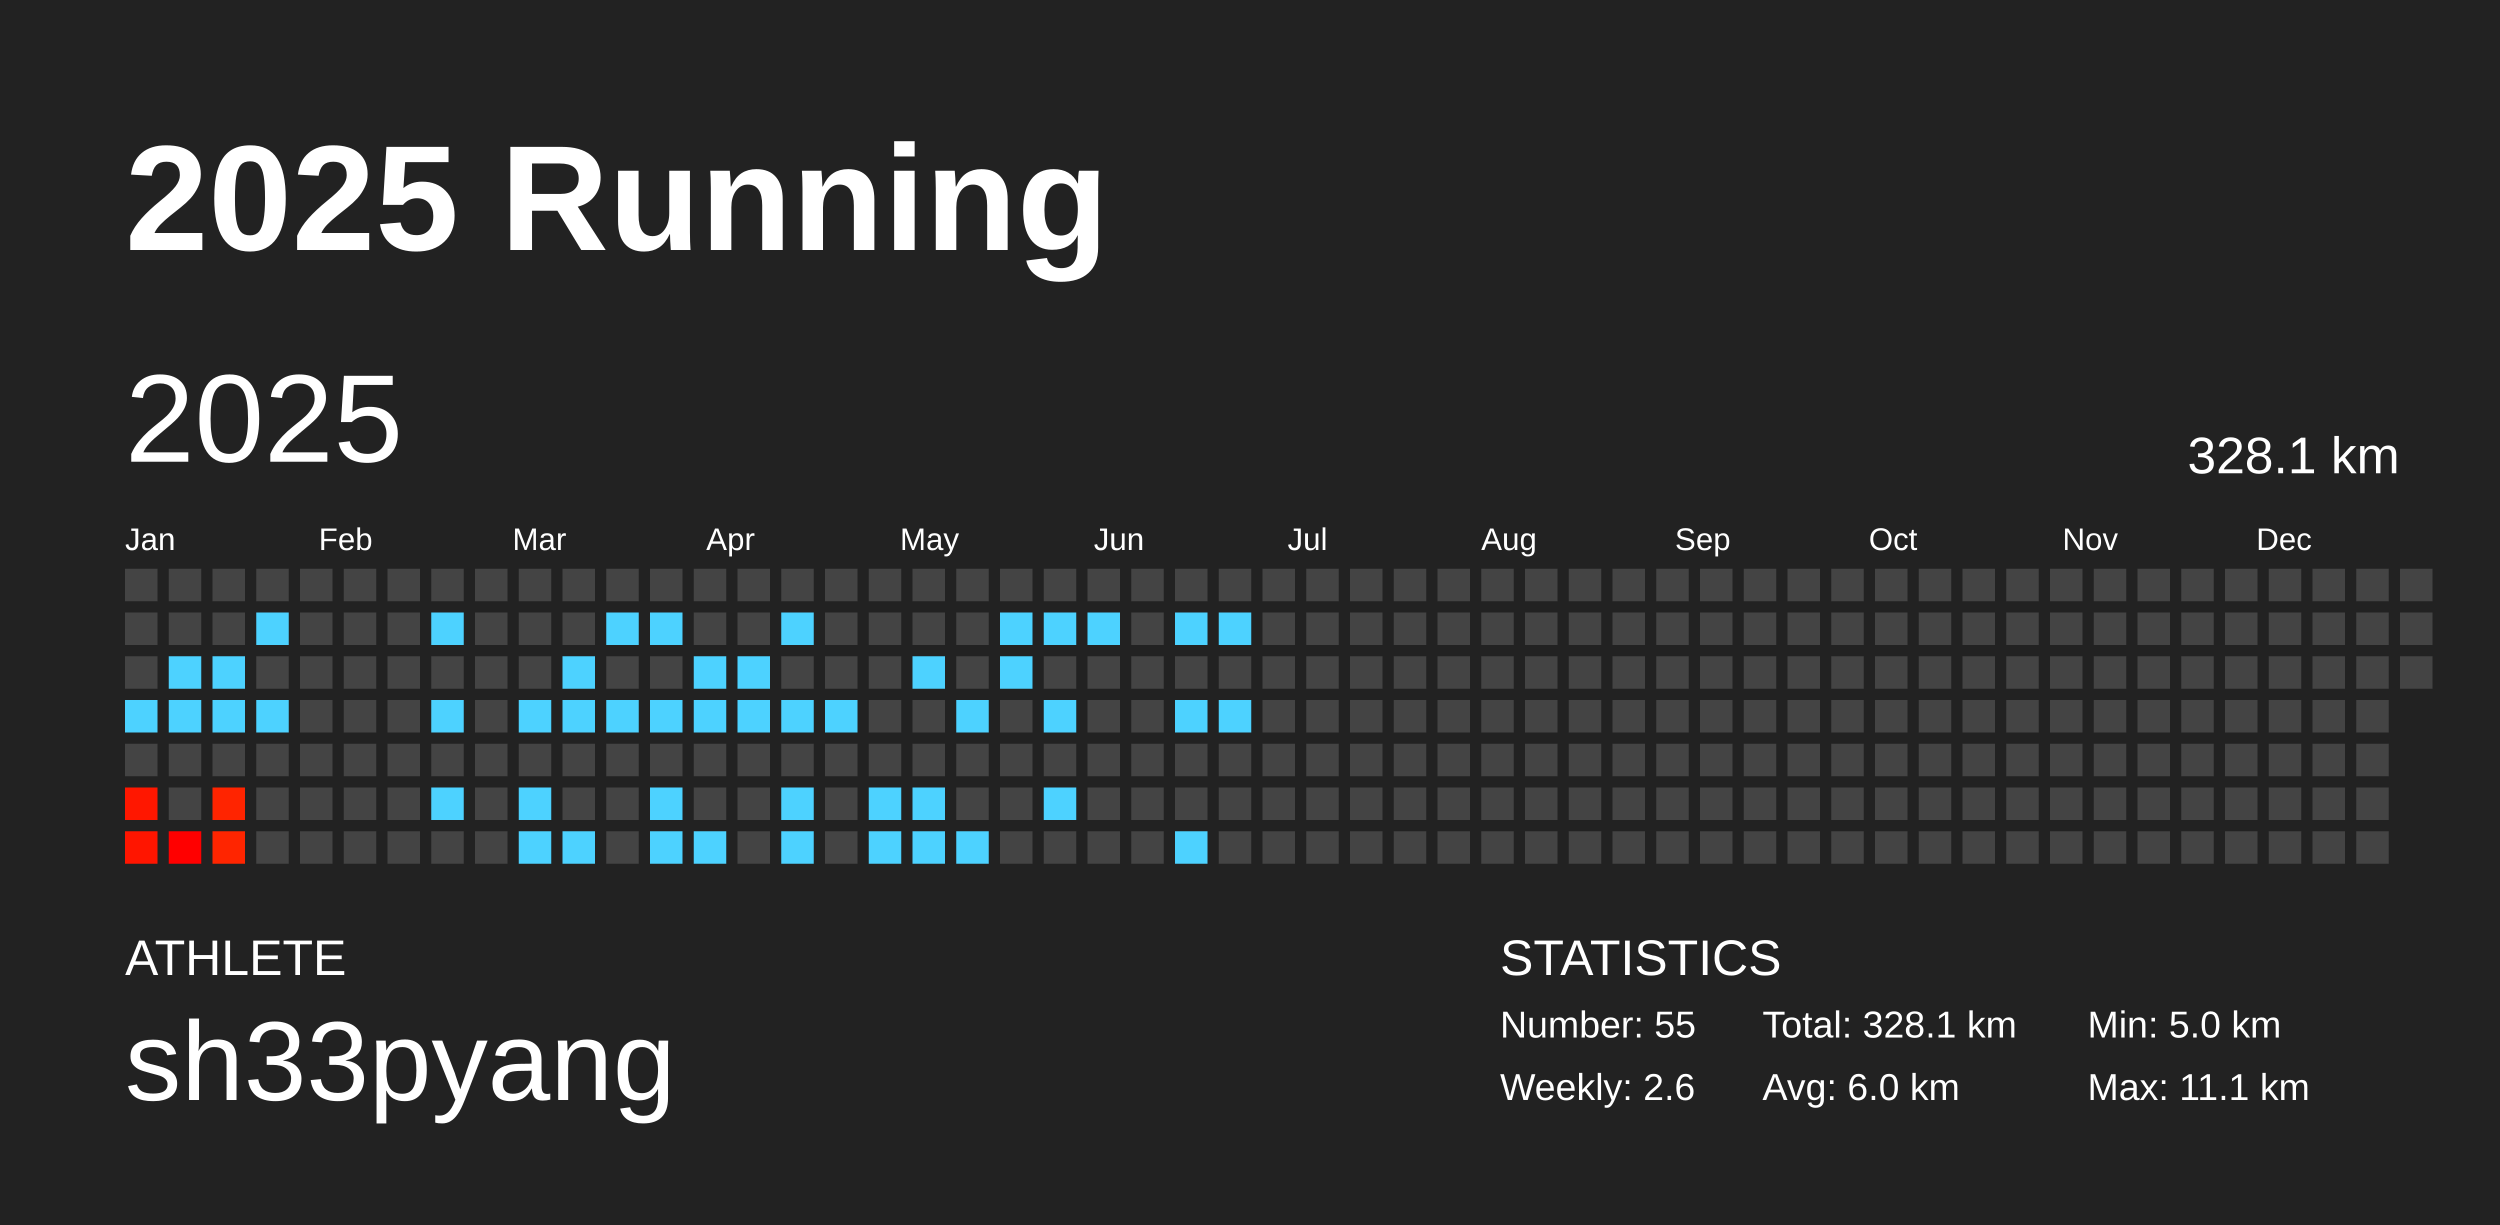
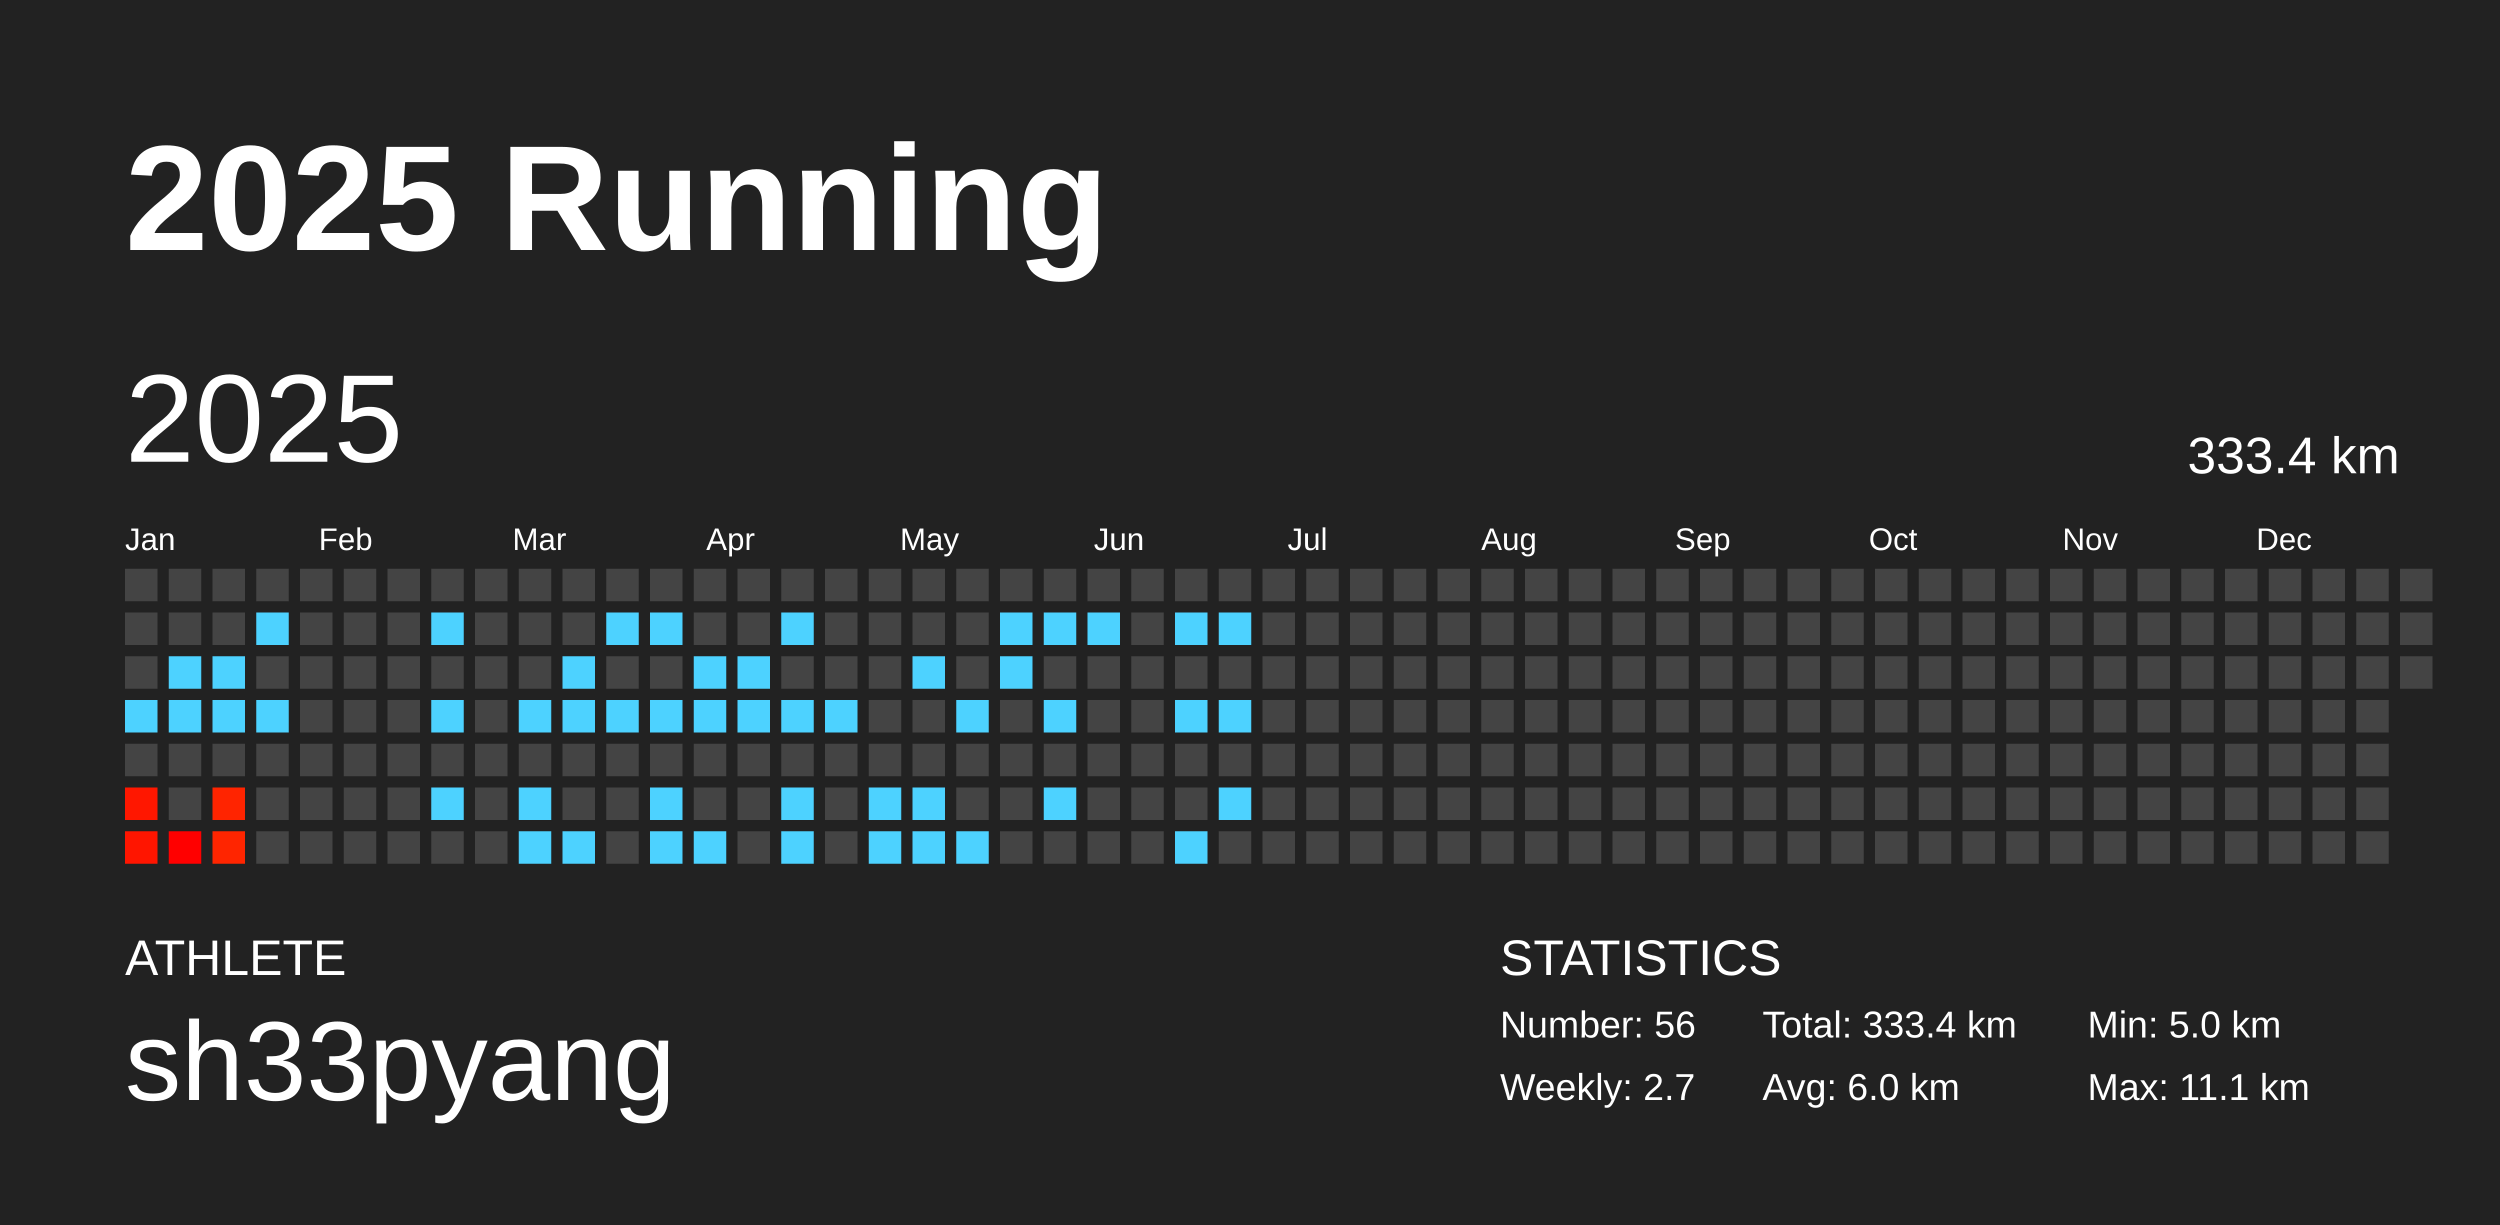
<svg xmlns="http://www.w3.org/2000/svg" baseProfile="full" height="98mm" version="1.1" viewBox="0,0,200,98" width="200mm">
  <defs />
  <rect fill="#222222" height="98" width="200" x="0" y="0" />
  <text fill="#FFFFFF" style="font-size:12px; font-family:Arial; font-weight:bold;" x="10" y="20">2025 Running</text>
  <text fill="#FFFFFF" style="font-size:4px; font-family:Arial" x="10" y="78">ATHLETE</text>
  <text fill="#FFFFFF" style="font-size:9px; font-family:Arial" x="10" y="88">sh33pyang</text>
  <text fill="#FFFFFF" style="font-size:4px; font-family:Arial" x="120" y="78">STATISTICS</text>
-   <text fill="#FFFFFF" style="font-size:3px; font-family:Arial" x="120" y="83">Number: 55</text>
-   <text fill="#FFFFFF" style="font-size:3px; font-family:Arial" x="120" y="88">Weekly: 2.6</text>
-   <text fill="#FFFFFF" style="font-size:3px; font-family:Arial" x="141" y="83">Total: 328.1 km</text>
+   <text fill="#FFFFFF" style="font-size:3px; font-family:Arial" x="120" y="83">Number: 56</text>
+   <text fill="#FFFFFF" style="font-size:3px; font-family:Arial" x="120" y="88">Weekly: 2.7</text>
+   <text fill="#FFFFFF" style="font-size:3px; font-family:Arial" x="141" y="83">Total: 333.4 km</text>
  <text fill="#FFFFFF" style="font-size:3px; font-family:Arial" x="141" y="88">Avg: 6.0 km</text>
  <text fill="#FFFFFF" style="font-size:3px; font-family:Arial" x="167" y="83">Min: 5.0 km</text>
  <text fill="#FFFFFF" style="font-size:3px; font-family:Arial" x="167" y="88">Max: 11.1 km</text>
  <text dominant-baseline="hanging" fill="#FFFFFF" style="font-size:10.0px; font-family:Arial;" x="10" y="30">2025</text>
-   <text dominant-baseline="hanging" fill="#FFFFFF" style="font-size:4.125px; font-family:Arial;" x="175" y="35">328.1 km</text>
+   <text dominant-baseline="hanging" fill="#FFFFFF" style="font-size:4.125px; font-family:Arial;" x="175" y="35">333.4 km</text>
  <text fill="#FFFFFF" style="font-size:2.5px; font-family:Arial" x="10.0" y="44">Jan</text>
  <text fill="#FFFFFF" style="font-size:2.5px; font-family:Arial" x="25.5" y="44">Feb</text>
  <text fill="#FFFFFF" style="font-size:2.5px; font-family:Arial" x="41.0" y="44">Mar</text>
  <text fill="#FFFFFF" style="font-size:2.5px; font-family:Arial" x="56.5" y="44">Apr</text>
  <text fill="#FFFFFF" style="font-size:2.5px; font-family:Arial" x="72.0" y="44">May</text>
  <text fill="#FFFFFF" style="font-size:2.5px; font-family:Arial" x="87.5" y="44">Jun</text>
  <text fill="#FFFFFF" style="font-size:2.5px; font-family:Arial" x="103.0" y="44">Jul</text>
  <text fill="#FFFFFF" style="font-size:2.5px; font-family:Arial" x="118.5" y="44">Aug</text>
  <text fill="#FFFFFF" style="font-size:2.5px; font-family:Arial" x="134.0" y="44">Sep</text>
  <text fill="#FFFFFF" style="font-size:2.5px; font-family:Arial" x="149.5" y="44">Oct</text>
  <text fill="#FFFFFF" style="font-size:2.5px; font-family:Arial" x="165.0" y="44">Nov</text>
  <text fill="#FFFFFF" style="font-size:2.5px; font-family:Arial" x="180.5" y="44">Dec</text>
  <rect fill="#444444" height="2.6" width="2.6" x="10.0" y="45.5" />
  <rect fill="#444444" height="2.6" width="2.6" x="10.0" y="49.0" />
  <rect fill="#444444" height="2.6" width="2.6" x="10.0" y="52.5" />
  <rect fill="#4dd2ff" height="2.6" width="2.6" x="10.0" y="56.0" />
  <rect fill="#444444" height="2.6" width="2.6" x="10.0" y="59.5" />
  <rect fill="#ff1700" height="2.6" width="2.6" x="10.0" y="63.0" />
  <rect fill="#ff1500" height="2.6" width="2.6" x="10.0" y="66.5" />
  <rect fill="#444444" height="2.6" width="2.6" x="13.5" y="45.5" />
  <rect fill="#444444" height="2.6" width="2.6" x="13.5" y="49.0" />
  <rect fill="#4dd2ff" height="2.6" width="2.6" x="13.5" y="52.5" />
  <rect fill="#4dd2ff" height="2.6" width="2.6" x="13.5" y="56.0" />
  <rect fill="#444444" height="2.6" width="2.6" x="13.5" y="59.5" />
  <rect fill="#444444" height="2.6" width="2.6" x="13.5" y="63.0" />
  <rect fill="#ff0000" height="2.6" width="2.6" x="13.5" y="66.5" />
  <rect fill="#444444" height="2.6" width="2.6" x="17.0" y="45.5" />
  <rect fill="#444444" height="2.6" width="2.6" x="17.0" y="49.0" />
  <rect fill="#4dd2ff" height="2.6" width="2.6" x="17.0" y="52.5" />
  <rect fill="#4dd2ff" height="2.6" width="2.6" x="17.0" y="56.0" />
  <rect fill="#444444" height="2.6" width="2.6" x="17.0" y="59.5" />
  <rect fill="#ff2400" height="2.6" width="2.6" x="17.0" y="63.0" />
  <rect fill="#ff2500" height="2.6" width="2.6" x="17.0" y="66.5" />
  <rect fill="#444444" height="2.6" width="2.6" x="20.5" y="45.5" />
  <rect fill="#4dd2ff" height="2.6" width="2.6" x="20.5" y="49.0" />
  <rect fill="#444444" height="2.6" width="2.6" x="20.5" y="52.5" />
  <rect fill="#4dd2ff" height="2.6" width="2.6" x="20.5" y="56.0" />
  <rect fill="#444444" height="2.6" width="2.6" x="20.5" y="59.5" />
  <rect fill="#444444" height="2.6" width="2.6" x="20.5" y="63.0" />
  <rect fill="#444444" height="2.6" width="2.6" x="20.5" y="66.5" />
  <rect fill="#444444" height="2.6" width="2.6" x="24.0" y="45.5" />
  <rect fill="#444444" height="2.6" width="2.6" x="24.0" y="49.0" />
  <rect fill="#444444" height="2.6" width="2.6" x="24.0" y="52.5" />
  <rect fill="#444444" height="2.6" width="2.6" x="24.0" y="56.0" />
  <rect fill="#444444" height="2.6" width="2.6" x="24.0" y="59.5" />
  <rect fill="#444444" height="2.6" width="2.6" x="24.0" y="63.0" />
  <rect fill="#444444" height="2.6" width="2.6" x="24.0" y="66.5" />
  <rect fill="#444444" height="2.6" width="2.6" x="27.5" y="45.5" />
  <rect fill="#444444" height="2.6" width="2.6" x="27.5" y="49.0" />
  <rect fill="#444444" height="2.6" width="2.6" x="27.5" y="52.5" />
  <rect fill="#444444" height="2.6" width="2.6" x="27.5" y="56.0" />
  <rect fill="#444444" height="2.6" width="2.6" x="27.5" y="59.5" />
  <rect fill="#444444" height="2.6" width="2.6" x="27.5" y="63.0" />
  <rect fill="#444444" height="2.6" width="2.6" x="27.5" y="66.5" />
  <rect fill="#444444" height="2.6" width="2.6" x="31.0" y="45.5" />
  <rect fill="#444444" height="2.6" width="2.6" x="31.0" y="49.0" />
  <rect fill="#444444" height="2.6" width="2.6" x="31.0" y="52.5" />
  <rect fill="#444444" height="2.6" width="2.6" x="31.0" y="56.0" />
  <rect fill="#444444" height="2.6" width="2.6" x="31.0" y="59.5" />
  <rect fill="#444444" height="2.6" width="2.6" x="31.0" y="63.0" />
  <rect fill="#444444" height="2.6" width="2.6" x="31.0" y="66.5" />
  <rect fill="#444444" height="2.6" width="2.6" x="34.5" y="45.5" />
  <rect fill="#4dd2ff" height="2.6" width="2.6" x="34.5" y="49.0" />
  <rect fill="#444444" height="2.6" width="2.6" x="34.5" y="52.5" />
  <rect fill="#4dd2ff" height="2.6" width="2.6" x="34.5" y="56.0" />
  <rect fill="#444444" height="2.6" width="2.6" x="34.5" y="59.5" />
  <rect fill="#4dd2ff" height="2.6" width="2.6" x="34.5" y="63.0" />
  <rect fill="#444444" height="2.6" width="2.6" x="34.5" y="66.5" />
  <rect fill="#444444" height="2.6" width="2.6" x="38.0" y="45.5" />
  <rect fill="#444444" height="2.6" width="2.6" x="38.0" y="49.0" />
  <rect fill="#444444" height="2.6" width="2.6" x="38.0" y="52.5" />
  <rect fill="#444444" height="2.6" width="2.6" x="38.0" y="56.0" />
  <rect fill="#444444" height="2.6" width="2.6" x="38.0" y="59.5" />
  <rect fill="#444444" height="2.6" width="2.6" x="38.0" y="63.0" />
  <rect fill="#444444" height="2.6" width="2.6" x="38.0" y="66.5" />
  <rect fill="#444444" height="2.6" width="2.6" x="41.5" y="45.5" />
  <rect fill="#444444" height="2.6" width="2.6" x="41.5" y="49.0" />
  <rect fill="#444444" height="2.6" width="2.6" x="41.5" y="52.5" />
  <rect fill="#4dd2ff" height="2.6" width="2.6" x="41.5" y="56.0" />
  <rect fill="#444444" height="2.6" width="2.6" x="41.5" y="59.5" />
  <rect fill="#4dd2ff" height="2.6" width="2.6" x="41.5" y="63.0" />
  <rect fill="#4dd2ff" height="2.6" width="2.6" x="41.5" y="66.5" />
  <rect fill="#444444" height="2.6" width="2.6" x="45.0" y="45.5" />
  <rect fill="#444444" height="2.6" width="2.6" x="45.0" y="49.0" />
  <rect fill="#4dd2ff" height="2.6" width="2.6" x="45.0" y="52.5" />
  <rect fill="#4dd2ff" height="2.6" width="2.6" x="45.0" y="56.0" />
  <rect fill="#444444" height="2.6" width="2.6" x="45.0" y="59.5" />
  <rect fill="#444444" height="2.6" width="2.6" x="45.0" y="63.0" />
  <rect fill="#4dd2ff" height="2.6" width="2.6" x="45.0" y="66.5" />
  <rect fill="#444444" height="2.6" width="2.6" x="48.5" y="45.5" />
  <rect fill="#4dd2ff" height="2.6" width="2.6" x="48.5" y="49.0" />
  <rect fill="#444444" height="2.6" width="2.6" x="48.5" y="52.5" />
  <rect fill="#4dd2ff" height="2.6" width="2.6" x="48.5" y="56.0" />
  <rect fill="#444444" height="2.6" width="2.6" x="48.5" y="59.5" />
  <rect fill="#444444" height="2.6" width="2.6" x="48.5" y="63.0" />
  <rect fill="#444444" height="2.6" width="2.6" x="48.5" y="66.5" />
  <rect fill="#444444" height="2.6" width="2.6" x="52.0" y="45.5" />
  <rect fill="#4dd2ff" height="2.6" width="2.6" x="52.0" y="49.0" />
  <rect fill="#444444" height="2.6" width="2.6" x="52.0" y="52.5" />
  <rect fill="#4dd2ff" height="2.6" width="2.6" x="52.0" y="56.0" />
  <rect fill="#444444" height="2.6" width="2.6" x="52.0" y="59.5" />
  <rect fill="#4dd2ff" height="2.6" width="2.6" x="52.0" y="63.0" />
  <rect fill="#4dd2ff" height="2.6" width="2.6" x="52.0" y="66.5" />
  <rect fill="#444444" height="2.6" width="2.6" x="55.5" y="45.5" />
  <rect fill="#444444" height="2.6" width="2.6" x="55.5" y="49.0" />
  <rect fill="#4dd2ff" height="2.6" width="2.6" x="55.5" y="52.5" />
  <rect fill="#4dd2ff" height="2.6" width="2.6" x="55.5" y="56.0" />
  <rect fill="#444444" height="2.6" width="2.6" x="55.5" y="59.5" />
  <rect fill="#444444" height="2.6" width="2.6" x="55.5" y="63.0" />
  <rect fill="#4dd2ff" height="2.6" width="2.6" x="55.5" y="66.5" />
  <rect fill="#444444" height="2.6" width="2.6" x="59.0" y="45.5" />
  <rect fill="#444444" height="2.6" width="2.6" x="59.0" y="49.0" />
  <rect fill="#4dd2ff" height="2.6" width="2.6" x="59.0" y="52.5" />
  <rect fill="#4dd2ff" height="2.6" width="2.6" x="59.0" y="56.0" />
  <rect fill="#444444" height="2.6" width="2.6" x="59.0" y="59.5" />
  <rect fill="#444444" height="2.6" width="2.6" x="59.0" y="63.0" />
  <rect fill="#444444" height="2.6" width="2.6" x="59.0" y="66.5" />
  <rect fill="#444444" height="2.6" width="2.6" x="62.5" y="45.5" />
  <rect fill="#4dd2ff" height="2.6" width="2.6" x="62.5" y="49.0" />
  <rect fill="#444444" height="2.6" width="2.6" x="62.5" y="52.5" />
  <rect fill="#4dd2ff" height="2.6" width="2.6" x="62.5" y="56.0" />
  <rect fill="#444444" height="2.6" width="2.6" x="62.5" y="59.5" />
  <rect fill="#4dd2ff" height="2.6" width="2.6" x="62.5" y="63.0" />
  <rect fill="#4dd2ff" height="2.6" width="2.6" x="62.5" y="66.5" />
  <rect fill="#444444" height="2.6" width="2.6" x="66.0" y="45.5" />
  <rect fill="#444444" height="2.6" width="2.6" x="66.0" y="49.0" />
  <rect fill="#444444" height="2.6" width="2.6" x="66.0" y="52.5" />
  <rect fill="#4dd2ff" height="2.6" width="2.6" x="66.0" y="56.0" />
  <rect fill="#444444" height="2.6" width="2.6" x="66.0" y="59.5" />
  <rect fill="#444444" height="2.6" width="2.6" x="66.0" y="63.0" />
  <rect fill="#444444" height="2.6" width="2.6" x="66.0" y="66.5" />
  <rect fill="#444444" height="2.6" width="2.6" x="69.5" y="45.5" />
  <rect fill="#444444" height="2.6" width="2.6" x="69.5" y="49.0" />
  <rect fill="#444444" height="2.6" width="2.6" x="69.5" y="52.5" />
  <rect fill="#444444" height="2.6" width="2.6" x="69.5" y="56.0" />
  <rect fill="#444444" height="2.6" width="2.6" x="69.5" y="59.5" />
  <rect fill="#4dd2ff" height="2.6" width="2.6" x="69.5" y="63.0" />
  <rect fill="#4dd2ff" height="2.6" width="2.6" x="69.5" y="66.5" />
  <rect fill="#444444" height="2.6" width="2.6" x="73.0" y="45.5" />
  <rect fill="#444444" height="2.6" width="2.6" x="73.0" y="49.0" />
  <rect fill="#4dd2ff" height="2.6" width="2.6" x="73.0" y="52.5" />
  <rect fill="#444444" height="2.6" width="2.6" x="73.0" y="56.0" />
  <rect fill="#444444" height="2.6" width="2.6" x="73.0" y="59.5" />
  <rect fill="#4dd2ff" height="2.6" width="2.6" x="73.0" y="63.0" />
  <rect fill="#4dd2ff" height="2.6" width="2.6" x="73.0" y="66.5" />
  <rect fill="#444444" height="2.6" width="2.6" x="76.5" y="45.5" />
  <rect fill="#444444" height="2.6" width="2.6" x="76.5" y="49.0" />
  <rect fill="#444444" height="2.6" width="2.6" x="76.5" y="52.5" />
  <rect fill="#4dd2ff" height="2.6" width="2.6" x="76.5" y="56.0" />
  <rect fill="#444444" height="2.6" width="2.6" x="76.5" y="59.5" />
  <rect fill="#444444" height="2.6" width="2.6" x="76.5" y="63.0" />
  <rect fill="#4dd2ff" height="2.6" width="2.6" x="76.5" y="66.5" />
  <rect fill="#444444" height="2.6" width="2.6" x="80.0" y="45.5" />
  <rect fill="#4dd2ff" height="2.6" width="2.6" x="80.0" y="49.0" />
  <rect fill="#4dd2ff" height="2.6" width="2.6" x="80.0" y="52.5" />
  <rect fill="#444444" height="2.6" width="2.6" x="80.0" y="56.0" />
  <rect fill="#444444" height="2.6" width="2.6" x="80.0" y="59.5" />
  <rect fill="#444444" height="2.6" width="2.6" x="80.0" y="63.0" />
  <rect fill="#444444" height="2.6" width="2.6" x="80.0" y="66.5" />
  <rect fill="#444444" height="2.6" width="2.6" x="83.5" y="45.5" />
  <rect fill="#4dd2ff" height="2.6" width="2.6" x="83.5" y="49.0" />
  <rect fill="#444444" height="2.6" width="2.6" x="83.5" y="52.5" />
  <rect fill="#4dd2ff" height="2.6" width="2.6" x="83.5" y="56.0" />
  <rect fill="#444444" height="2.6" width="2.6" x="83.5" y="59.5" />
  <rect fill="#4dd2ff" height="2.6" width="2.6" x="83.5" y="63.0" />
  <rect fill="#444444" height="2.6" width="2.6" x="83.5" y="66.5" />
  <rect fill="#444444" height="2.6" width="2.6" x="87.0" y="45.5" />
  <rect fill="#4dd2ff" height="2.6" width="2.6" x="87.0" y="49.0" />
  <rect fill="#444444" height="2.6" width="2.6" x="87.0" y="52.5" />
  <rect fill="#444444" height="2.6" width="2.6" x="87.0" y="56.0" />
  <rect fill="#444444" height="2.6" width="2.6" x="87.0" y="59.5" />
  <rect fill="#444444" height="2.6" width="2.6" x="87.0" y="63.0" />
  <rect fill="#444444" height="2.6" width="2.6" x="87.0" y="66.5" />
  <rect fill="#444444" height="2.6" width="2.6" x="90.5" y="45.5" />
  <rect fill="#444444" height="2.6" width="2.6" x="90.5" y="49.0" />
  <rect fill="#444444" height="2.6" width="2.6" x="90.5" y="52.5" />
  <rect fill="#444444" height="2.6" width="2.6" x="90.5" y="56.0" />
  <rect fill="#444444" height="2.6" width="2.6" x="90.5" y="59.5" />
  <rect fill="#444444" height="2.6" width="2.6" x="90.5" y="63.0" />
  <rect fill="#444444" height="2.6" width="2.6" x="90.5" y="66.5" />
  <rect fill="#444444" height="2.6" width="2.6" x="94.0" y="45.5" />
  <rect fill="#4dd2ff" height="2.6" width="2.6" x="94.0" y="49.0" />
  <rect fill="#444444" height="2.6" width="2.6" x="94.0" y="52.5" />
  <rect fill="#4dd2ff" height="2.6" width="2.6" x="94.0" y="56.0" />
  <rect fill="#444444" height="2.6" width="2.6" x="94.0" y="59.5" />
  <rect fill="#444444" height="2.6" width="2.6" x="94.0" y="63.0" />
  <rect fill="#4dd2ff" height="2.6" width="2.6" x="94.0" y="66.5" />
  <rect fill="#444444" height="2.6" width="2.6" x="97.5" y="45.5" />
  <rect fill="#4dd2ff" height="2.6" width="2.6" x="97.5" y="49.0" />
  <rect fill="#444444" height="2.6" width="2.6" x="97.5" y="52.5" />
  <rect fill="#4dd2ff" height="2.6" width="2.6" x="97.5" y="56.0" />
  <rect fill="#444444" height="2.6" width="2.6" x="97.5" y="59.5" />
-   <rect fill="#444444" height="2.6" width="2.6" x="97.5" y="63.0" />
+   <rect fill="#4dd2ff" height="2.6" width="2.6" x="97.5" y="63.0" />
  <rect fill="#444444" height="2.6" width="2.6" x="97.5" y="66.5" />
  <rect fill="#444444" height="2.6" width="2.6" x="101.0" y="45.5" />
  <rect fill="#444444" height="2.6" width="2.6" x="101.0" y="49.0" />
  <rect fill="#444444" height="2.6" width="2.6" x="101.0" y="52.5" />
  <rect fill="#444444" height="2.6" width="2.6" x="101.0" y="56.0" />
  <rect fill="#444444" height="2.6" width="2.6" x="101.0" y="59.5" />
  <rect fill="#444444" height="2.6" width="2.6" x="101.0" y="63.0" />
  <rect fill="#444444" height="2.6" width="2.6" x="101.0" y="66.5" />
  <rect fill="#444444" height="2.6" width="2.6" x="104.5" y="45.5" />
  <rect fill="#444444" height="2.6" width="2.6" x="104.5" y="49.0" />
  <rect fill="#444444" height="2.6" width="2.6" x="104.5" y="52.5" />
  <rect fill="#444444" height="2.6" width="2.6" x="104.5" y="56.0" />
  <rect fill="#444444" height="2.6" width="2.6" x="104.5" y="59.5" />
  <rect fill="#444444" height="2.6" width="2.6" x="104.5" y="63.0" />
  <rect fill="#444444" height="2.6" width="2.6" x="104.5" y="66.5" />
  <rect fill="#444444" height="2.6" width="2.6" x="108.0" y="45.5" />
  <rect fill="#444444" height="2.6" width="2.6" x="108.0" y="49.0" />
  <rect fill="#444444" height="2.6" width="2.6" x="108.0" y="52.5" />
  <rect fill="#444444" height="2.6" width="2.6" x="108.0" y="56.0" />
  <rect fill="#444444" height="2.6" width="2.6" x="108.0" y="59.5" />
  <rect fill="#444444" height="2.6" width="2.6" x="108.0" y="63.0" />
  <rect fill="#444444" height="2.6" width="2.6" x="108.0" y="66.5" />
  <rect fill="#444444" height="2.6" width="2.6" x="111.5" y="45.5" />
  <rect fill="#444444" height="2.6" width="2.6" x="111.5" y="49.0" />
  <rect fill="#444444" height="2.6" width="2.6" x="111.5" y="52.5" />
  <rect fill="#444444" height="2.6" width="2.6" x="111.5" y="56.0" />
  <rect fill="#444444" height="2.6" width="2.6" x="111.5" y="59.5" />
  <rect fill="#444444" height="2.6" width="2.6" x="111.5" y="63.0" />
  <rect fill="#444444" height="2.6" width="2.6" x="111.5" y="66.5" />
  <rect fill="#444444" height="2.6" width="2.6" x="115.0" y="45.5" />
  <rect fill="#444444" height="2.6" width="2.6" x="115.0" y="49.0" />
  <rect fill="#444444" height="2.6" width="2.6" x="115.0" y="52.5" />
  <rect fill="#444444" height="2.6" width="2.6" x="115.0" y="56.0" />
  <rect fill="#444444" height="2.6" width="2.6" x="115.0" y="59.5" />
  <rect fill="#444444" height="2.6" width="2.6" x="115.0" y="63.0" />
  <rect fill="#444444" height="2.6" width="2.6" x="115.0" y="66.5" />
  <rect fill="#444444" height="2.6" width="2.6" x="118.5" y="45.5" />
  <rect fill="#444444" height="2.6" width="2.6" x="118.5" y="49.0" />
  <rect fill="#444444" height="2.6" width="2.6" x="118.5" y="52.5" />
  <rect fill="#444444" height="2.6" width="2.6" x="118.5" y="56.0" />
  <rect fill="#444444" height="2.6" width="2.6" x="118.5" y="59.5" />
  <rect fill="#444444" height="2.6" width="2.6" x="118.5" y="63.0" />
  <rect fill="#444444" height="2.6" width="2.6" x="118.5" y="66.5" />
  <rect fill="#444444" height="2.6" width="2.6" x="122.0" y="45.5" />
  <rect fill="#444444" height="2.6" width="2.6" x="122.0" y="49.0" />
  <rect fill="#444444" height="2.6" width="2.6" x="122.0" y="52.5" />
  <rect fill="#444444" height="2.6" width="2.6" x="122.0" y="56.0" />
  <rect fill="#444444" height="2.6" width="2.6" x="122.0" y="59.5" />
  <rect fill="#444444" height="2.6" width="2.6" x="122.0" y="63.0" />
  <rect fill="#444444" height="2.6" width="2.6" x="122.0" y="66.5" />
  <rect fill="#444444" height="2.6" width="2.6" x="125.5" y="45.5" />
  <rect fill="#444444" height="2.6" width="2.6" x="125.5" y="49.0" />
  <rect fill="#444444" height="2.6" width="2.6" x="125.5" y="52.5" />
  <rect fill="#444444" height="2.6" width="2.6" x="125.5" y="56.0" />
  <rect fill="#444444" height="2.6" width="2.6" x="125.5" y="59.5" />
  <rect fill="#444444" height="2.6" width="2.6" x="125.5" y="63.0" />
  <rect fill="#444444" height="2.6" width="2.6" x="125.5" y="66.5" />
  <rect fill="#444444" height="2.6" width="2.6" x="129.0" y="45.5" />
  <rect fill="#444444" height="2.6" width="2.6" x="129.0" y="49.0" />
  <rect fill="#444444" height="2.6" width="2.6" x="129.0" y="52.5" />
  <rect fill="#444444" height="2.6" width="2.6" x="129.0" y="56.0" />
  <rect fill="#444444" height="2.6" width="2.6" x="129.0" y="59.5" />
  <rect fill="#444444" height="2.6" width="2.6" x="129.0" y="63.0" />
  <rect fill="#444444" height="2.6" width="2.6" x="129.0" y="66.5" />
  <rect fill="#444444" height="2.6" width="2.6" x="132.5" y="45.5" />
  <rect fill="#444444" height="2.6" width="2.6" x="132.5" y="49.0" />
  <rect fill="#444444" height="2.6" width="2.6" x="132.5" y="52.5" />
  <rect fill="#444444" height="2.6" width="2.6" x="132.5" y="56.0" />
  <rect fill="#444444" height="2.6" width="2.6" x="132.5" y="59.5" />
  <rect fill="#444444" height="2.6" width="2.6" x="132.5" y="63.0" />
  <rect fill="#444444" height="2.6" width="2.6" x="132.5" y="66.5" />
  <rect fill="#444444" height="2.6" width="2.6" x="136.0" y="45.5" />
  <rect fill="#444444" height="2.6" width="2.6" x="136.0" y="49.0" />
  <rect fill="#444444" height="2.6" width="2.6" x="136.0" y="52.5" />
  <rect fill="#444444" height="2.6" width="2.6" x="136.0" y="56.0" />
  <rect fill="#444444" height="2.6" width="2.6" x="136.0" y="59.5" />
  <rect fill="#444444" height="2.6" width="2.6" x="136.0" y="63.0" />
  <rect fill="#444444" height="2.6" width="2.6" x="136.0" y="66.5" />
  <rect fill="#444444" height="2.6" width="2.6" x="139.5" y="45.5" />
  <rect fill="#444444" height="2.6" width="2.6" x="139.5" y="49.0" />
  <rect fill="#444444" height="2.6" width="2.6" x="139.5" y="52.5" />
  <rect fill="#444444" height="2.6" width="2.6" x="139.5" y="56.0" />
  <rect fill="#444444" height="2.6" width="2.6" x="139.5" y="59.5" />
  <rect fill="#444444" height="2.6" width="2.6" x="139.5" y="63.0" />
  <rect fill="#444444" height="2.6" width="2.6" x="139.5" y="66.5" />
  <rect fill="#444444" height="2.6" width="2.6" x="143.0" y="45.5" />
  <rect fill="#444444" height="2.6" width="2.6" x="143.0" y="49.0" />
  <rect fill="#444444" height="2.6" width="2.6" x="143.0" y="52.5" />
  <rect fill="#444444" height="2.6" width="2.6" x="143.0" y="56.0" />
  <rect fill="#444444" height="2.6" width="2.6" x="143.0" y="59.5" />
  <rect fill="#444444" height="2.6" width="2.6" x="143.0" y="63.0" />
  <rect fill="#444444" height="2.6" width="2.6" x="143.0" y="66.5" />
  <rect fill="#444444" height="2.6" width="2.6" x="146.5" y="45.5" />
  <rect fill="#444444" height="2.6" width="2.6" x="146.5" y="49.0" />
  <rect fill="#444444" height="2.6" width="2.6" x="146.5" y="52.5" />
  <rect fill="#444444" height="2.6" width="2.6" x="146.5" y="56.0" />
  <rect fill="#444444" height="2.6" width="2.6" x="146.5" y="59.5" />
  <rect fill="#444444" height="2.6" width="2.6" x="146.5" y="63.0" />
  <rect fill="#444444" height="2.6" width="2.6" x="146.5" y="66.5" />
  <rect fill="#444444" height="2.6" width="2.6" x="150.0" y="45.5" />
  <rect fill="#444444" height="2.6" width="2.6" x="150.0" y="49.0" />
  <rect fill="#444444" height="2.6" width="2.6" x="150.0" y="52.5" />
  <rect fill="#444444" height="2.6" width="2.6" x="150.0" y="56.0" />
  <rect fill="#444444" height="2.6" width="2.6" x="150.0" y="59.5" />
  <rect fill="#444444" height="2.6" width="2.6" x="150.0" y="63.0" />
  <rect fill="#444444" height="2.6" width="2.6" x="150.0" y="66.5" />
  <rect fill="#444444" height="2.6" width="2.6" x="153.5" y="45.5" />
  <rect fill="#444444" height="2.6" width="2.6" x="153.5" y="49.0" />
  <rect fill="#444444" height="2.6" width="2.6" x="153.5" y="52.5" />
  <rect fill="#444444" height="2.6" width="2.6" x="153.5" y="56.0" />
  <rect fill="#444444" height="2.6" width="2.6" x="153.5" y="59.5" />
  <rect fill="#444444" height="2.6" width="2.6" x="153.5" y="63.0" />
  <rect fill="#444444" height="2.6" width="2.6" x="153.5" y="66.5" />
  <rect fill="#444444" height="2.6" width="2.6" x="157.0" y="45.5" />
  <rect fill="#444444" height="2.6" width="2.6" x="157.0" y="49.0" />
  <rect fill="#444444" height="2.6" width="2.6" x="157.0" y="52.5" />
  <rect fill="#444444" height="2.6" width="2.6" x="157.0" y="56.0" />
  <rect fill="#444444" height="2.6" width="2.6" x="157.0" y="59.5" />
  <rect fill="#444444" height="2.6" width="2.6" x="157.0" y="63.0" />
  <rect fill="#444444" height="2.6" width="2.6" x="157.0" y="66.5" />
  <rect fill="#444444" height="2.6" width="2.6" x="160.5" y="45.5" />
  <rect fill="#444444" height="2.6" width="2.6" x="160.5" y="49.0" />
  <rect fill="#444444" height="2.6" width="2.6" x="160.5" y="52.5" />
  <rect fill="#444444" height="2.6" width="2.6" x="160.5" y="56.0" />
  <rect fill="#444444" height="2.6" width="2.6" x="160.5" y="59.5" />
  <rect fill="#444444" height="2.6" width="2.6" x="160.5" y="63.0" />
  <rect fill="#444444" height="2.6" width="2.6" x="160.5" y="66.5" />
  <rect fill="#444444" height="2.6" width="2.6" x="164.0" y="45.5" />
  <rect fill="#444444" height="2.6" width="2.6" x="164.0" y="49.0" />
  <rect fill="#444444" height="2.6" width="2.6" x="164.0" y="52.5" />
  <rect fill="#444444" height="2.6" width="2.6" x="164.0" y="56.0" />
  <rect fill="#444444" height="2.6" width="2.6" x="164.0" y="59.5" />
  <rect fill="#444444" height="2.6" width="2.6" x="164.0" y="63.0" />
  <rect fill="#444444" height="2.6" width="2.6" x="164.0" y="66.5" />
  <rect fill="#444444" height="2.6" width="2.6" x="167.5" y="45.5" />
  <rect fill="#444444" height="2.6" width="2.6" x="167.5" y="49.0" />
  <rect fill="#444444" height="2.6" width="2.6" x="167.5" y="52.5" />
  <rect fill="#444444" height="2.6" width="2.6" x="167.5" y="56.0" />
  <rect fill="#444444" height="2.6" width="2.6" x="167.5" y="59.5" />
  <rect fill="#444444" height="2.6" width="2.6" x="167.5" y="63.0" />
  <rect fill="#444444" height="2.6" width="2.6" x="167.5" y="66.5" />
  <rect fill="#444444" height="2.6" width="2.6" x="171.0" y="45.5" />
  <rect fill="#444444" height="2.6" width="2.6" x="171.0" y="49.0" />
  <rect fill="#444444" height="2.6" width="2.6" x="171.0" y="52.5" />
  <rect fill="#444444" height="2.6" width="2.6" x="171.0" y="56.0" />
  <rect fill="#444444" height="2.6" width="2.6" x="171.0" y="59.5" />
  <rect fill="#444444" height="2.6" width="2.6" x="171.0" y="63.0" />
  <rect fill="#444444" height="2.6" width="2.6" x="171.0" y="66.5" />
  <rect fill="#444444" height="2.6" width="2.6" x="174.5" y="45.5" />
  <rect fill="#444444" height="2.6" width="2.6" x="174.5" y="49.0" />
  <rect fill="#444444" height="2.6" width="2.6" x="174.5" y="52.5" />
  <rect fill="#444444" height="2.6" width="2.6" x="174.5" y="56.0" />
  <rect fill="#444444" height="2.6" width="2.6" x="174.5" y="59.5" />
  <rect fill="#444444" height="2.6" width="2.6" x="174.5" y="63.0" />
  <rect fill="#444444" height="2.6" width="2.6" x="174.5" y="66.5" />
  <rect fill="#444444" height="2.6" width="2.6" x="178.0" y="45.5" />
  <rect fill="#444444" height="2.6" width="2.6" x="178.0" y="49.0" />
  <rect fill="#444444" height="2.6" width="2.6" x="178.0" y="52.5" />
  <rect fill="#444444" height="2.6" width="2.6" x="178.0" y="56.0" />
  <rect fill="#444444" height="2.6" width="2.6" x="178.0" y="59.5" />
  <rect fill="#444444" height="2.6" width="2.6" x="178.0" y="63.0" />
  <rect fill="#444444" height="2.6" width="2.6" x="178.0" y="66.5" />
  <rect fill="#444444" height="2.6" width="2.6" x="181.5" y="45.5" />
  <rect fill="#444444" height="2.6" width="2.6" x="181.5" y="49.0" />
  <rect fill="#444444" height="2.6" width="2.6" x="181.5" y="52.5" />
  <rect fill="#444444" height="2.6" width="2.6" x="181.5" y="56.0" />
  <rect fill="#444444" height="2.6" width="2.6" x="181.5" y="59.5" />
  <rect fill="#444444" height="2.6" width="2.6" x="181.5" y="63.0" />
  <rect fill="#444444" height="2.6" width="2.6" x="181.5" y="66.5" />
  <rect fill="#444444" height="2.6" width="2.6" x="185.0" y="45.5" />
  <rect fill="#444444" height="2.6" width="2.6" x="185.0" y="49.0" />
  <rect fill="#444444" height="2.6" width="2.6" x="185.0" y="52.5" />
  <rect fill="#444444" height="2.6" width="2.6" x="185.0" y="56.0" />
  <rect fill="#444444" height="2.6" width="2.6" x="185.0" y="59.5" />
  <rect fill="#444444" height="2.6" width="2.6" x="185.0" y="63.0" />
  <rect fill="#444444" height="2.6" width="2.6" x="185.0" y="66.5" />
  <rect fill="#444444" height="2.6" width="2.6" x="188.5" y="45.5" />
  <rect fill="#444444" height="2.6" width="2.6" x="188.5" y="49.0" />
  <rect fill="#444444" height="2.6" width="2.6" x="188.5" y="52.5" />
  <rect fill="#444444" height="2.6" width="2.6" x="188.5" y="56.0" />
  <rect fill="#444444" height="2.6" width="2.6" x="188.5" y="59.5" />
  <rect fill="#444444" height="2.6" width="2.6" x="188.5" y="63.0" />
  <rect fill="#444444" height="2.6" width="2.6" x="188.5" y="66.5" />
  <rect fill="#444444" height="2.6" width="2.6" x="192.0" y="45.5" />
  <rect fill="#444444" height="2.6" width="2.6" x="192.0" y="49.0" />
  <rect fill="#444444" height="2.6" width="2.6" x="192.0" y="52.5" />
</svg>
